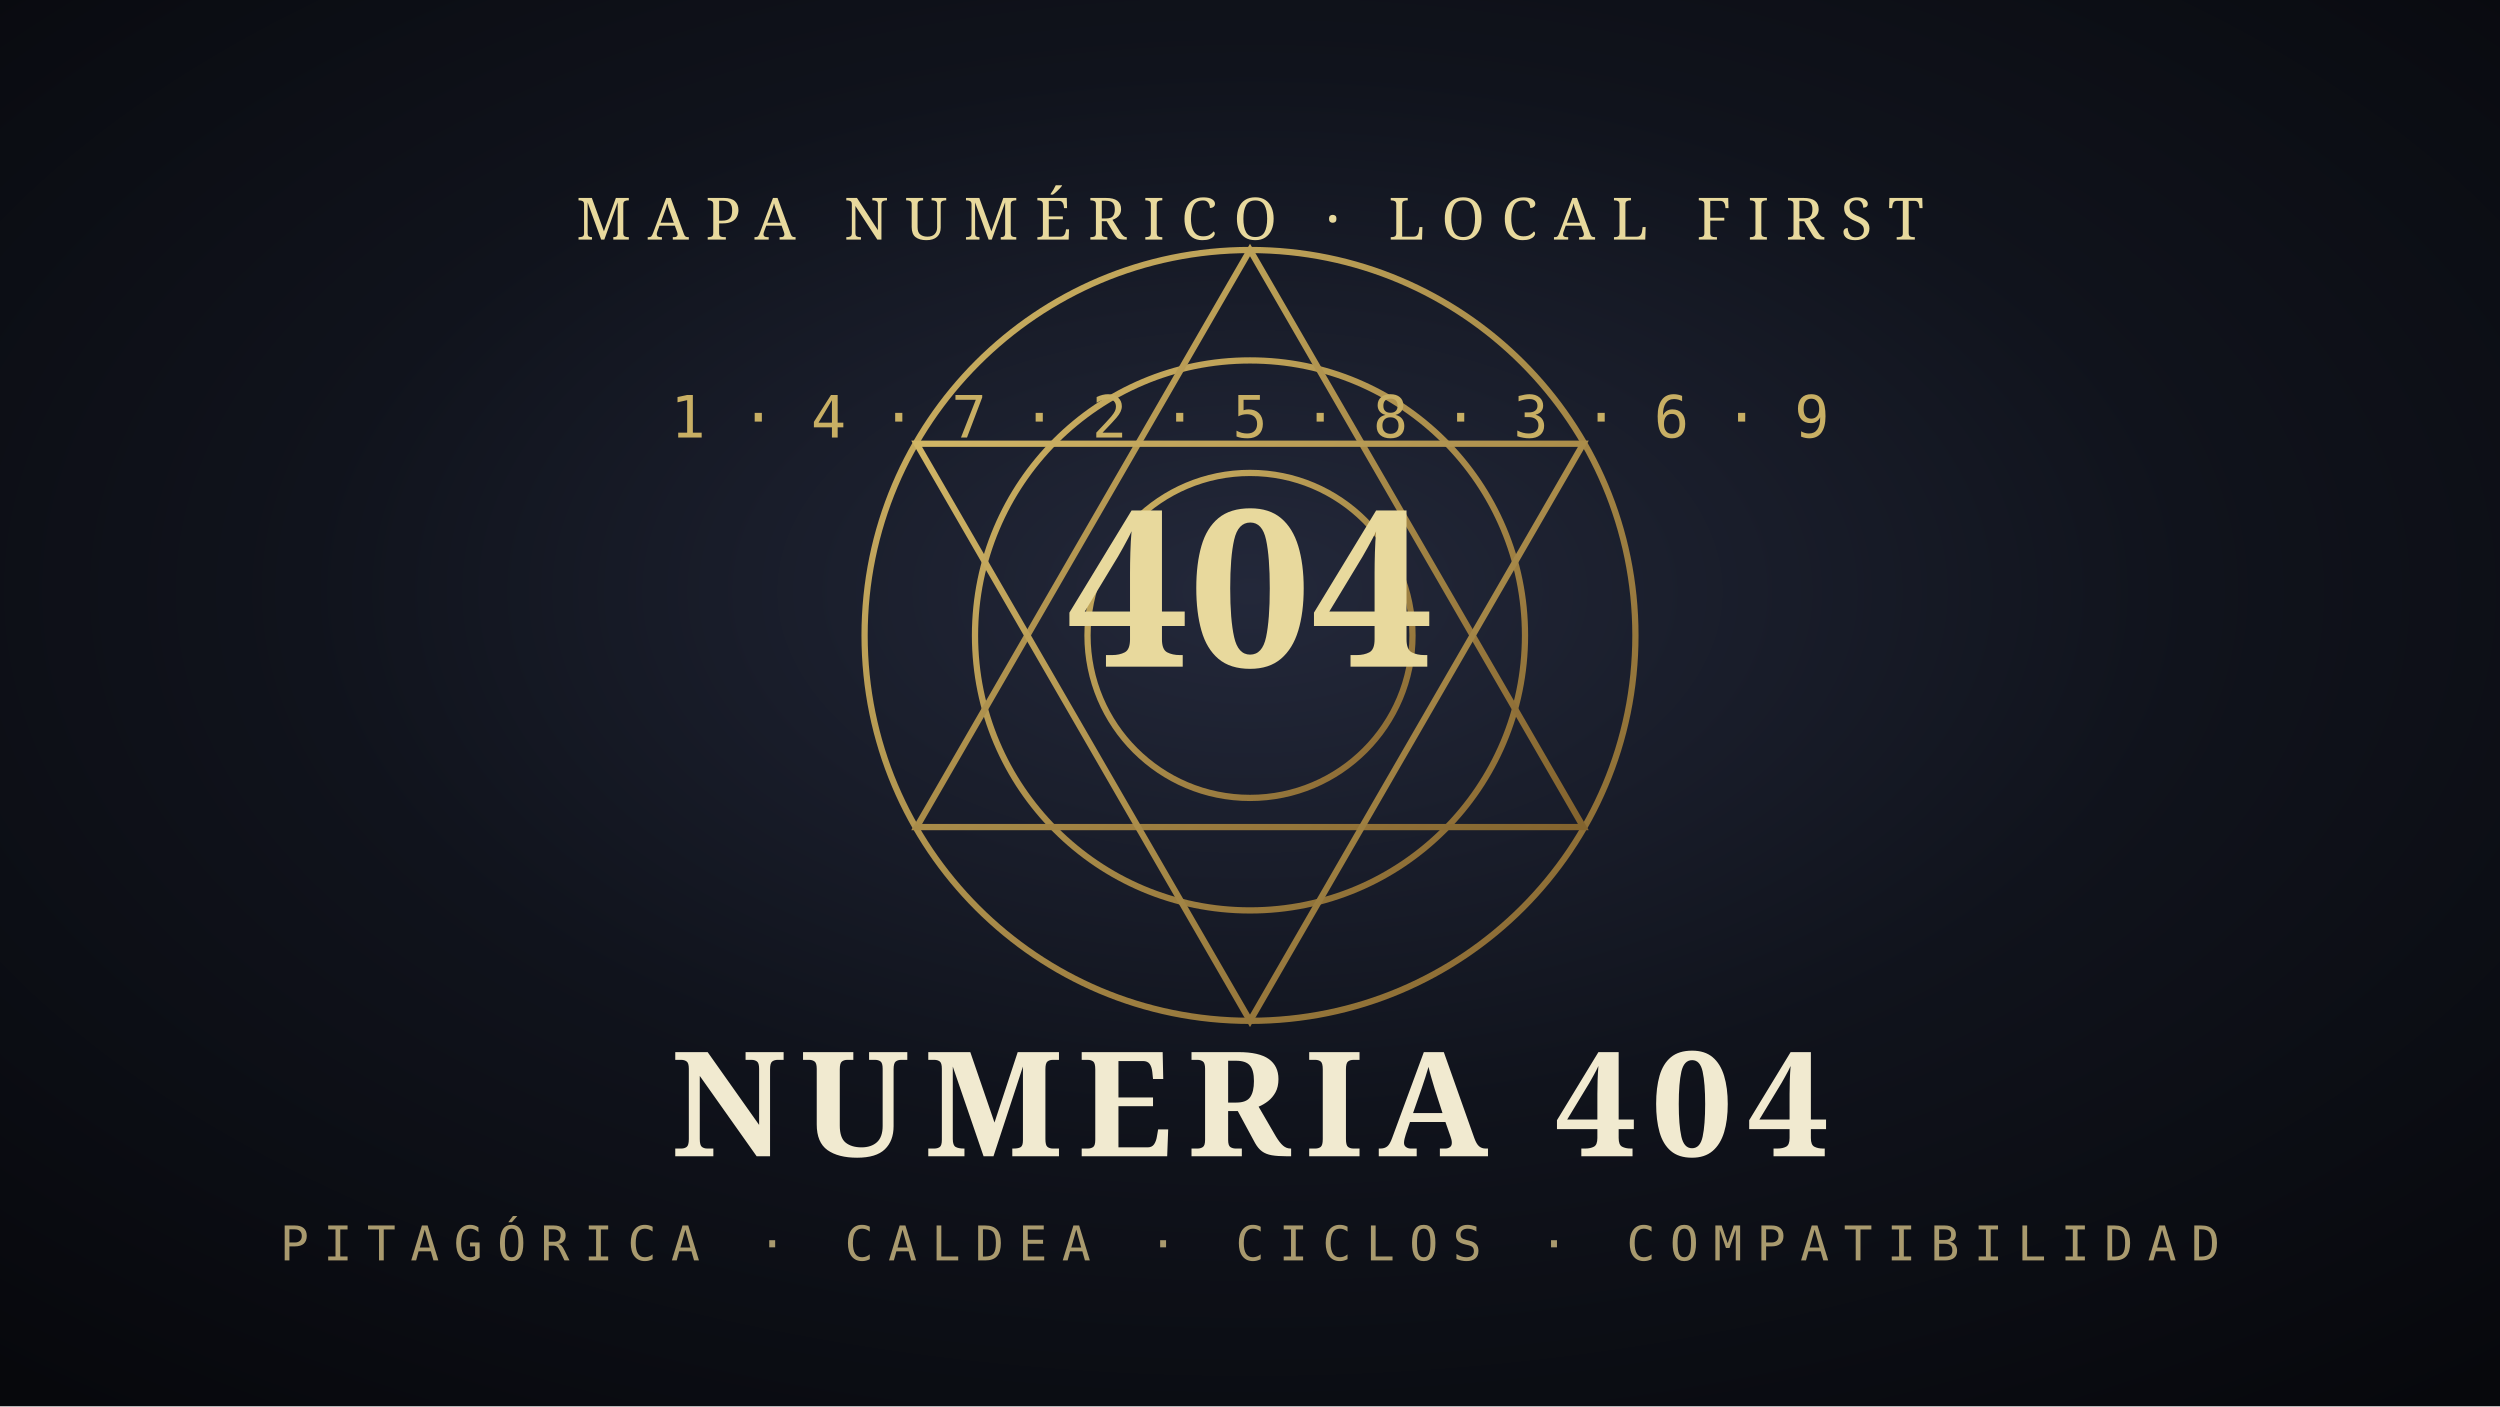
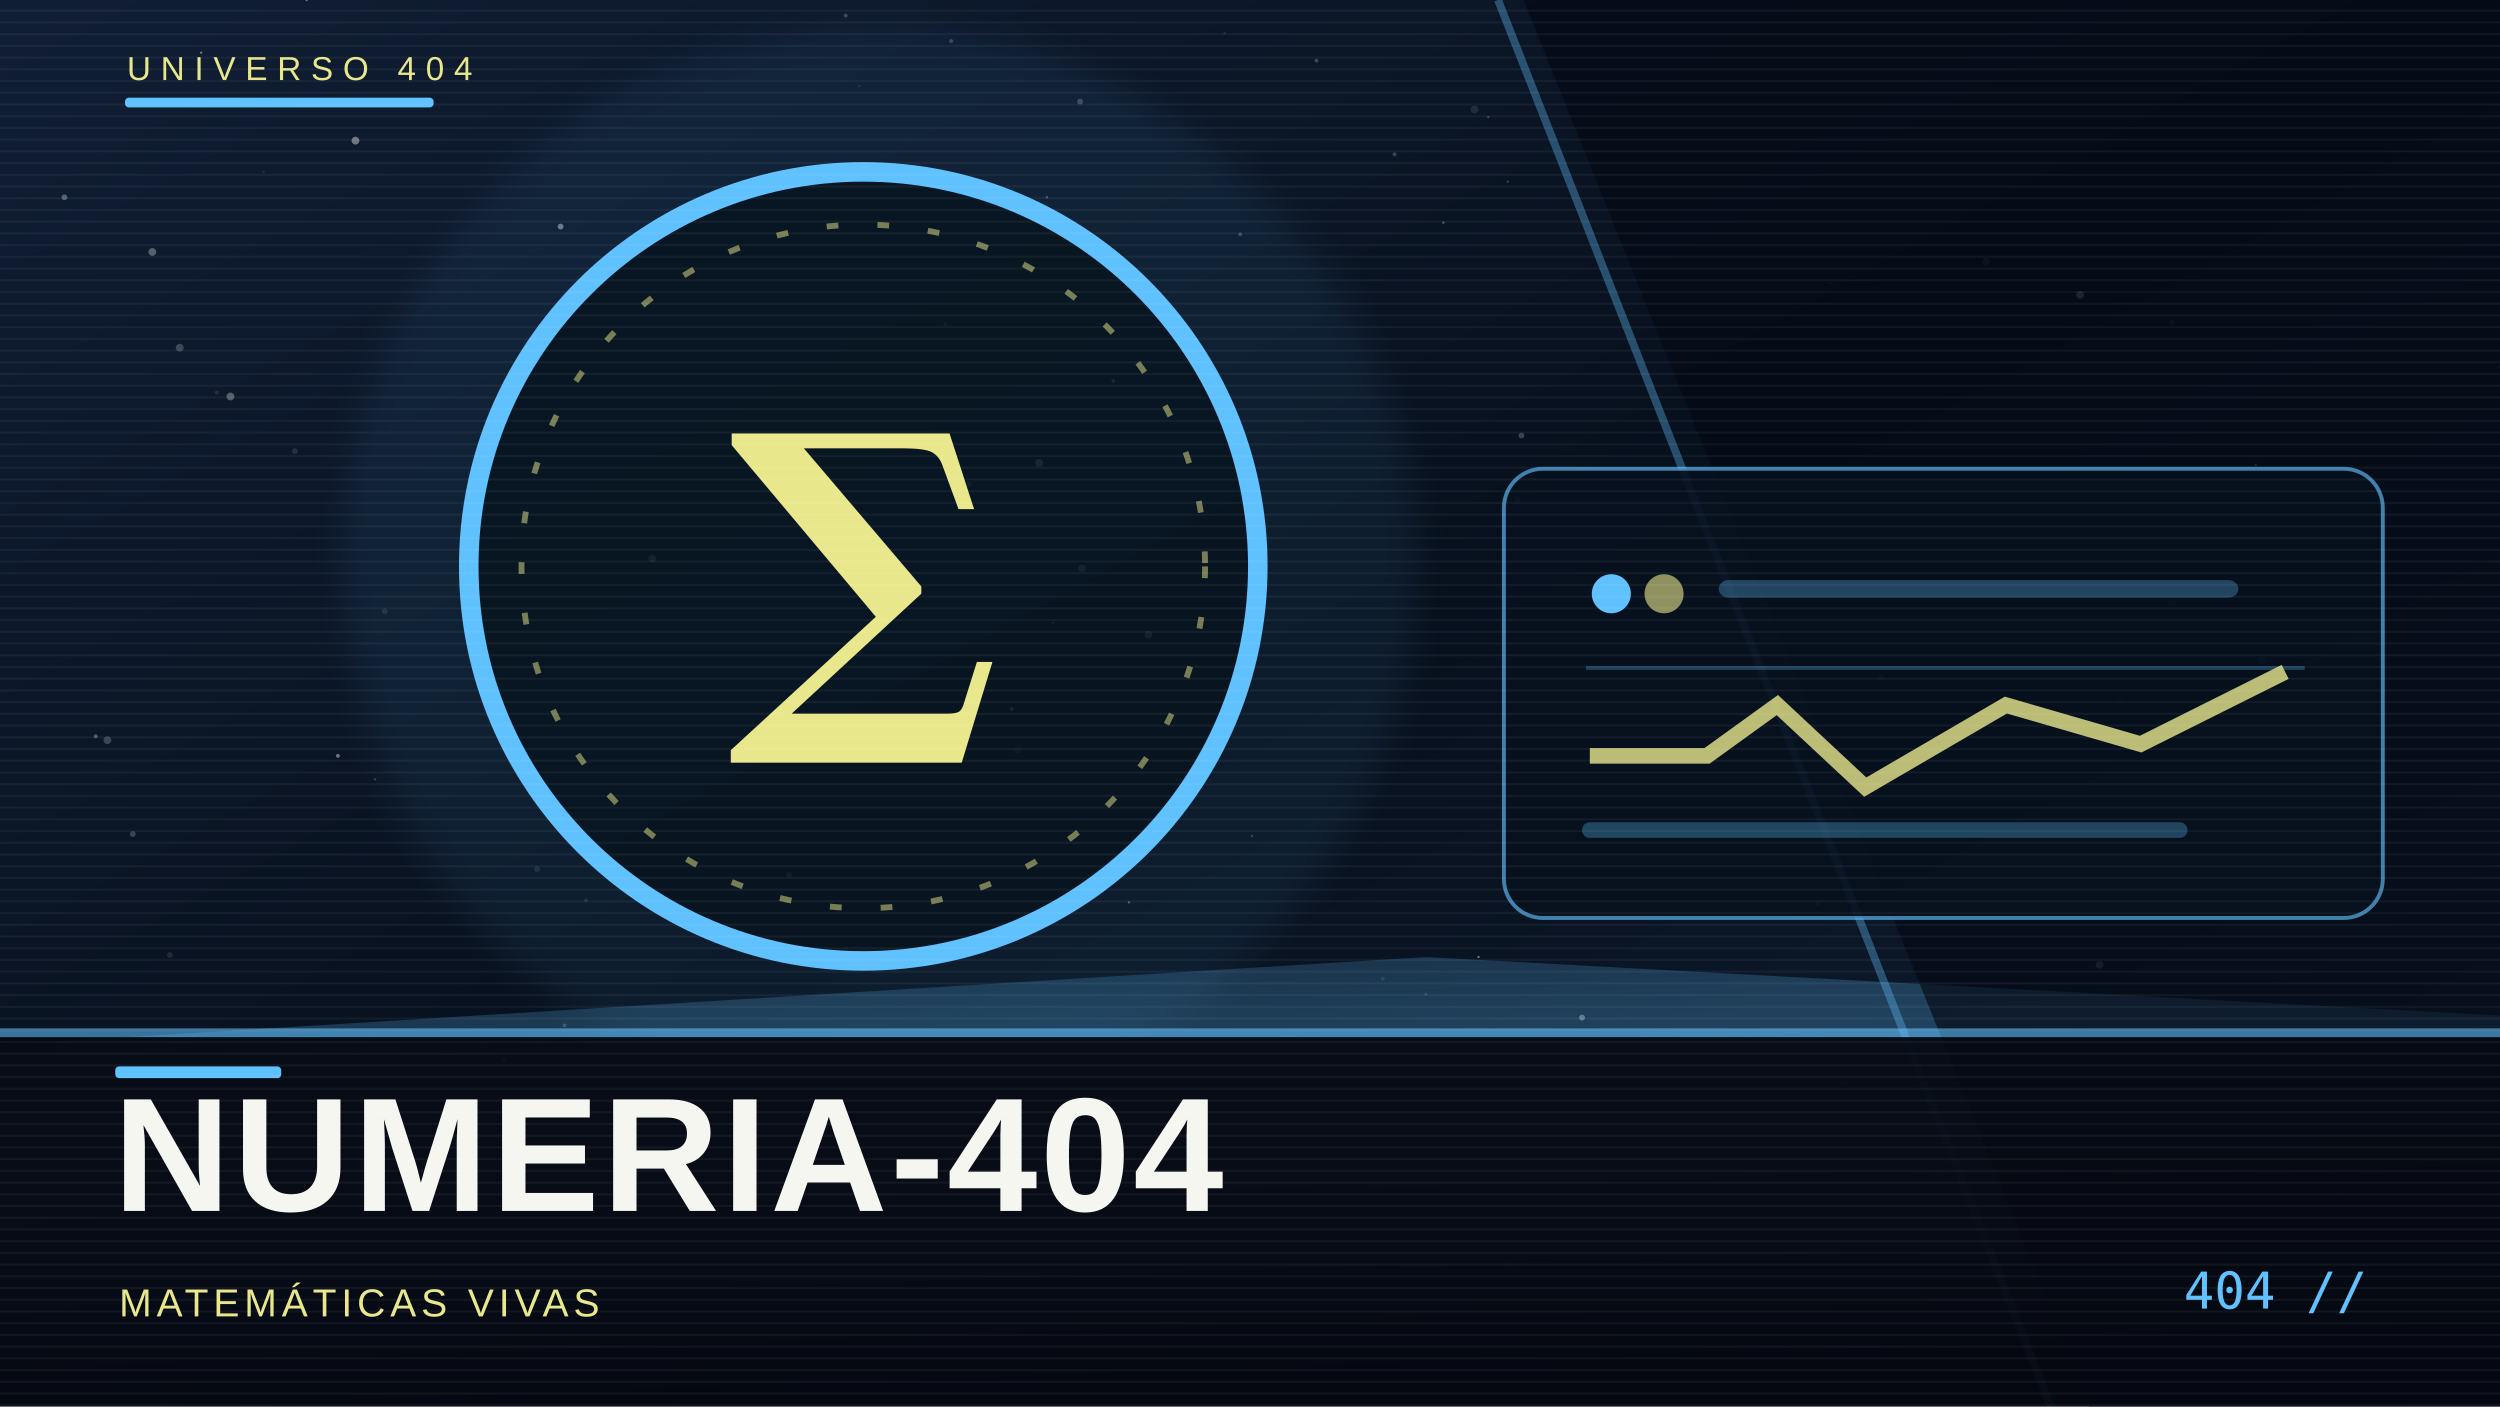
- <svg xmlns="http://www.w3.org/2000/svg" viewBox="0 0 1200 675" role="img" aria-labelledby="title desc">
+ <svg xmlns="http://www.w3.org/2000/svg" viewBox="0 0 1280 720" role="img" aria-label="Carátula artística premium de NUMERIA-404">
  <defs>
-     <radialGradient id="bg" cx="50%" cy="42%" r="75%">
-       <stop stop-color="#23283a" />
-       <stop offset=".5" stop-color="#10131c" />
-       <stop offset="1" stop-color="#07080c" />
+     <linearGradient id="bg" x2="1" y2="1">
+       <stop stop-color="#101e34" />
+       <stop offset=".5" stop-color="#07101d" />
+       <stop offset="1" stop-color="#101e34" />
+     </linearGradient>
+     <radialGradient id="orb">
+       <stop stop-color="#60c1ff" />
+       <stop offset=".45" stop-color="#101e34" />
+       <stop offset="1" stop-color="#020810" />
    </radialGradient>
-     <linearGradient id="gold" x1="0" y1="0" x2="1" y2="1">
-       <stop stop-color="#e4c66c" />
-       <stop offset="1" stop-color="#8f6b2f" />
+     <linearGradient id="floor" x2=".2" y2="1">
+       <stop stop-color="#60c1ff" stop-opacity=".12" />
+       <stop offset="1" stop-color="#020408" />
    </linearGradient>
+     <filter id="glow">
+       <feGaussianBlur stdDeviation="8" />
+     </filter>
+     <pattern id="lines" width="6" height="6" patternUnits="userSpaceOnUse">
+       <path d="M0 5.5H6" stroke="#fff" opacity=".05" />
+     </pattern>
  </defs>
-   <rect width="1200" height="675" fill="url(#bg)" />
-   <g transform="translate(600 305)" fill="none" stroke="url(#gold)" stroke-width="3" opacity=".9">
-     <circle r="185" />
-     <circle r="132" />
-     <circle r="78" />
-     <path d="M0-185L160 92H-160Z" />
-     <path d="M0 185L-160-92H160Z" />
+   <rect width="1280" height="720" fill="url(#bg)" />
+   <circle cx="1158" cy="338" r="2" fill="#fff" opacity=".4" />
+   <circle cx="1075" cy="494" r="2" fill="#fff" opacity=".2" />
+   <circle cx="1112" cy="308" r="2" fill="#fff" opacity=".1" />
+   <circle cx="739" cy="114" r="0.6" fill="#fff" opacity=".3" />
+   <circle cx="1280" cy="188" r="0.6" fill="#fff" opacity=".1" />
+   <circle cx="55" cy="379" r="2" fill="#fff" opacity=".2" />
+   <circle cx="1114" cy="348" r="0.6" fill="#fff" opacity=".4" />
+   <circle cx="78" cy="129" r="2" fill="#fff" opacity=".3" />
+   <circle cx="135" cy="88" r="0.6" fill="#fff" opacity=".1" />
+   <circle cx="487" cy="21" r="1" fill="#fff" opacity=".2" />
+   <circle cx="1017" cy="134" r="2" fill="#fff" opacity=".1" />
+   <circle cx="521" cy="384" r="2" fill="#fff" opacity=".1" />
+   <circle cx="553" cy="52" r="1.5" fill="#fff" opacity=".2" />
+   <circle cx="49" cy="377" r="1" fill="#fff" opacity=".3" />
+   <circle cx="157" cy="0" r="0.6" fill="#fff" opacity=".4" />
+   <circle cx="570" cy="195" r="1" fill="#fff" opacity=".4" />
+   <circle cx="757" cy="490" r="0.6" fill="#fff" opacity=".4" />
+   <circle cx="223" cy="631" r="1" fill="#fff" opacity=".1" />
+   <circle cx="762" cy="60" r="0.6" fill="#fff" opacity=".2" />
+   <circle cx="730" cy="509" r="0.6" fill="#fff" opacity=".2" />
+   <circle cx="963" cy="347" r="1.5" fill="#fff" opacity=".4" />
+   <circle cx="554" cy="291" r="2" fill="#fff" opacity=".3" />
+   <circle cx="674" cy="31" r="1" fill="#fff" opacity=".2" />
+   <circle cx="779" cy="223" r="1.5" fill="#fff" opacity=".2" />
+   <circle cx="635" cy="120" r="1" fill="#fff" opacity=".2" />
+   <circle cx="300" cy="461" r="1" fill="#fff" opacity=".1" />
+   <circle cx="631" cy="684" r="2" fill="#fff" opacity=".3" />
+   <circle cx="937" cy="145" r="0.6" fill="#fff" opacity=".1" />
+   <circle cx="289" cy="525" r="1" fill="#fff" opacity=".2" />
+   <circle cx="438" cy="301" r="1.5" fill="#fff" opacity=".4" />
+   <circle cx="197" cy="313" r="1.5" fill="#fff" opacity=".1" />
+   <circle cx="708" cy="501" r="1" fill="#fff" opacity=".1" />
+   <circle cx="755" cy="56" r="2" fill="#fff" opacity=".1" />
+   <circle cx="258" cy="543" r="1.5" fill="#fff" opacity=".4" />
+   <circle cx="1085" cy="359" r="2" fill="#fff" opacity=".1" />
+   <circle cx="404" cy="448" r="1.5" fill="#fff" opacity=".2" />
+   <circle cx="433" cy="8" r="1" fill="#fff" opacity=".2" />
+   <circle cx="810" cy="521" r="1.5" fill="#fff" opacity=".4" />
+   <circle cx="468" cy="676" r="1" fill="#fff" opacity=".3" />
+   <circle cx="1065" cy="151" r="2" fill="#fff" opacity=".3" />
+   <circle cx="103" cy="27" r="0.6" fill="#fff" opacity=".4" />
+   <circle cx="536" cy="101" r="0.6" fill="#fff" opacity=".3" />
+   <circle cx="151" cy="231" r="1.5" fill="#fff" opacity=".1" />
+   <circle cx="87" cy="489" r="1.5" fill="#fff" opacity=".1" />
+   <circle cx="800" cy="633" r="1" fill="#fff" opacity=".4" />
+   <circle cx="931" cy="463" r="1" fill="#fff" opacity=".3" />
+   <circle cx="532" cy="237" r="2" fill="#fff" opacity=".4" />
+   <circle cx="777" cy="256" r="1.5" fill="#fff" opacity=".2" />
+   <circle cx="192" cy="399" r="0.6" fill="#fff" opacity=".2" />
+   <circle cx="627" cy="17" r="0.6" fill="#fff" opacity=".1" />
+   <circle cx="539" cy="319" r="0.6" fill="#fff" opacity=".3" />
+   <circle cx="1198" cy="610" r="1" fill="#fff" opacity=".1" />
+   <circle cx="334" cy="286" r="2" fill="#fff" opacity=".3" />
+   <circle cx="1112" cy="165" r="1.5" fill="#fff" opacity=".1" />
+   <circle cx="501" cy="594" r="1.5" fill="#fff" opacity=".1" />
+   <circle cx="773" cy="647" r="2" fill="#fff" opacity=".4" />
+   <circle cx="839" cy="655" r="1" fill="#fff" opacity=".1" />
+   <circle cx="92" cy="178" r="2" fill="#fff" opacity=".2" />
+   <circle cx="275" cy="445" r="1.5" fill="#fff" opacity=".1" />
+   <circle cx="772" cy="93" r="0.6" fill="#fff" opacity=".2" />
+   <circle cx="68" cy="427" r="1.5" fill="#fff" opacity=".2" />
+   <circle cx="578" cy="462" r="0.6" fill="#fff" opacity=".3" />
+   <circle cx="910" cy="362" r="2" fill="#fff" opacity=".4" />
+   <circle cx="1155" cy="238" r="0.6" fill="#fff" opacity=".3" />
+   <circle cx="118" cy="203" r="2" fill="#fff" opacity=".3" />
+   <circle cx="588" cy="325" r="2" fill="#fff" opacity=".3" />
+   <circle cx="1161" cy="387" r="0.6" fill="#fff" opacity=".1" />
+   <circle cx="406" cy="566" r="2" fill="#fff" opacity=".1" />
+   <circle cx="356" cy="688" r="1.5" fill="#fff" opacity=".3" />
+   <circle cx="111" cy="201" r="1" fill="#fff" opacity=".1" />
+   <circle cx="484" cy="166" r="1" fill="#fff" opacity=".2" />
+   <circle cx="166" cy="587" r="1.5" fill="#fff" opacity=".2" />
+   <circle cx="944" cy="683" r="0.6" fill="#fff" opacity=".1" />
+   <circle cx="182" cy="72" r="2" fill="#fff" opacity=".4" />
+   <circle cx="287" cy="116" r="1.5" fill="#fff" opacity=".4" />
+   <circle cx="641" cy="428" r="0.6" fill="#fff" opacity=".2" />
+   <circle cx="793" cy="588" r="2" fill="#fff" opacity=".1" />
+   <circle cx="798" cy="664" r="1" fill="#fff" opacity=".3" />
+   <circle cx="173" cy="387" r="1" fill="#fff" opacity=".4" />
+   <circle cx="894" cy="674" r="0.6" fill="#fff" opacity=".3" />
+   <circle cx="172" cy="537" r="0.6" fill="#fff" opacity=".2" />
+   <circle cx="496" cy="248" r="1.5" fill="#fff" opacity=".2" />
+   <circle cx="714" cy="79" r="1" fill="#fff" opacity=".2" />
+   <circle cx="33" cy="101" r="1.5" fill="#fff" opacity=".3" />
+   <circle cx="945" cy="554" r="2" fill="#fff" opacity=".1" />
+   <circle cx="518" cy="363" r="1" fill="#fff" opacity=".4" />
+   <circle cx="1141" cy="636" r="0.6" fill="#fff" opacity=".4" />
+   <circle cx="616" cy="643" r="1.5" fill="#fff" opacity=".4" />
+   <circle cx="1092" cy="573" r="0.6" fill="#fff" opacity=".2" />
+   <circle cx="440" cy="44" r="0.6" fill="#fff" opacity=".1" />
+   <circle cx="450" cy="290" r="275" fill="#60c1ff" opacity=".07" filter="url(#glow)" />
+   <path d="M0 535L730 490L1280 520V720H0Z" fill="url(#floor)" />
+   <g>
+     <circle cx="442" cy="290" r="202" fill="#07131f" fill-opacity=".8" stroke="#60c1ff" stroke-width="10" />
+     <circle cx="442" cy="290" r="175" fill="none" stroke="#e9e78b" stroke-opacity=".5" stroke-width="3" stroke-dasharray="6 20" />
+     <text x="442" y="355" text-anchor="middle" font-size="185" font-family="Georgia,serif" fill="#e9e78b" font-weight="bold">∑</text>
  </g>
-   <g fill="#e8d99d" font-family="Georgia,serif" text-anchor="middle">
-     <text x="600" y="115" font-size="28" letter-spacing="8">MAPA NUMÉRICO · LOCAL FIRST</text>
-     <text x="600" y="320" font-size="105" font-weight="700">404</text>
+   <path d="M780 0L1280 0V720H1070Z" fill="#030713" opacity=".65" />
+   <path d="M767 0L1050 720" stroke="#60c1ff" stroke-width="4" opacity=".35" />
+   <rect x="64" y="50" width="158" height="5" rx="2" fill="#60c1ff" />
+   <text x="65" y="41" font-family="Arial,sans-serif" font-size="17" letter-spacing="5" fill="#e9e78b">UNIVERSO 404</text>
+   <g transform="translate(770 240)">
+     <rect width="450" height="230" rx="20" fill="#07111e" opacity=".91" stroke="#60c1ff" stroke-opacity=".7" stroke-width="2" />
+     <circle cx="55" cy="64" r="10" fill="#60c1ff" />
+     <circle cx="82" cy="64" r="10" fill="#e9e78b" opacity=".6" />
+     <rect x="110" y="57" width="266" height="9" rx="5" fill="#60c1ff" opacity=".3" />
+     <path d="M42 102H410" stroke="#60c1ff" stroke-opacity=".27" stroke-width="2" />
+     <path d="M44 147h60l36 -26l45 42l72 -42l69 20l74 -37" stroke="#e9e78b" stroke-width="8" fill="none" opacity=".8" />
+     <path d="M44 185h302" stroke="#60c1ff" stroke-opacity=".3" stroke-width="8" stroke-linecap="round" />
  </g>
-   <g fill="#c8af64" font-family="monospace" font-size="28" text-anchor="middle">
-     <text x="600" y="210">1 · 4 · 7 · 2 · 5 · 8 · 3 · 6 · 9</text>
-   </g>
-   <text x="600" y="555" text-anchor="middle" fill="#f1ead0" font-family="Georgia,serif" font-size="70" font-weight="700" letter-spacing="7">NUMERIA 404</text>
-   <text x="600" y="605" text-anchor="middle" fill="#a99a6e" font-family="monospace" font-size="23" letter-spacing="7">PITAGÓRICA · CALDEA · CICLOS · COMPATIBILIDAD</text>
+   <path d="M0 529H1280" stroke="#60c1ff" stroke-opacity=".55" stroke-width="5" />
+   <rect y="531" width="1280" height="189" fill="#050912" opacity=".94" />
+   <rect x="59" y="546" width="85" height="6" fill="#60c1ff" rx="2" />
+   <text x="58" y="620" font-family="Arial,DejaVu Sans,sans-serif" font-size="83" font-weight="900" fill="#f6f6f1" letter-spacing="1.5">NUMERIA-404</text>
+   <text x="61" y="674" font-family="Arial,DejaVu Sans,sans-serif" font-size="20" font-weight="500" fill="#e9e78b" letter-spacing="2.5">MATEMÁTICAS VIVAS</text>
+   <text x="1212" y="670" text-anchor="end" font-family="monospace" font-size="26" fill="#60c1ff">404 //</text>
+   <rect width="1280" height="720" fill="url(#lines)" />
</svg>
